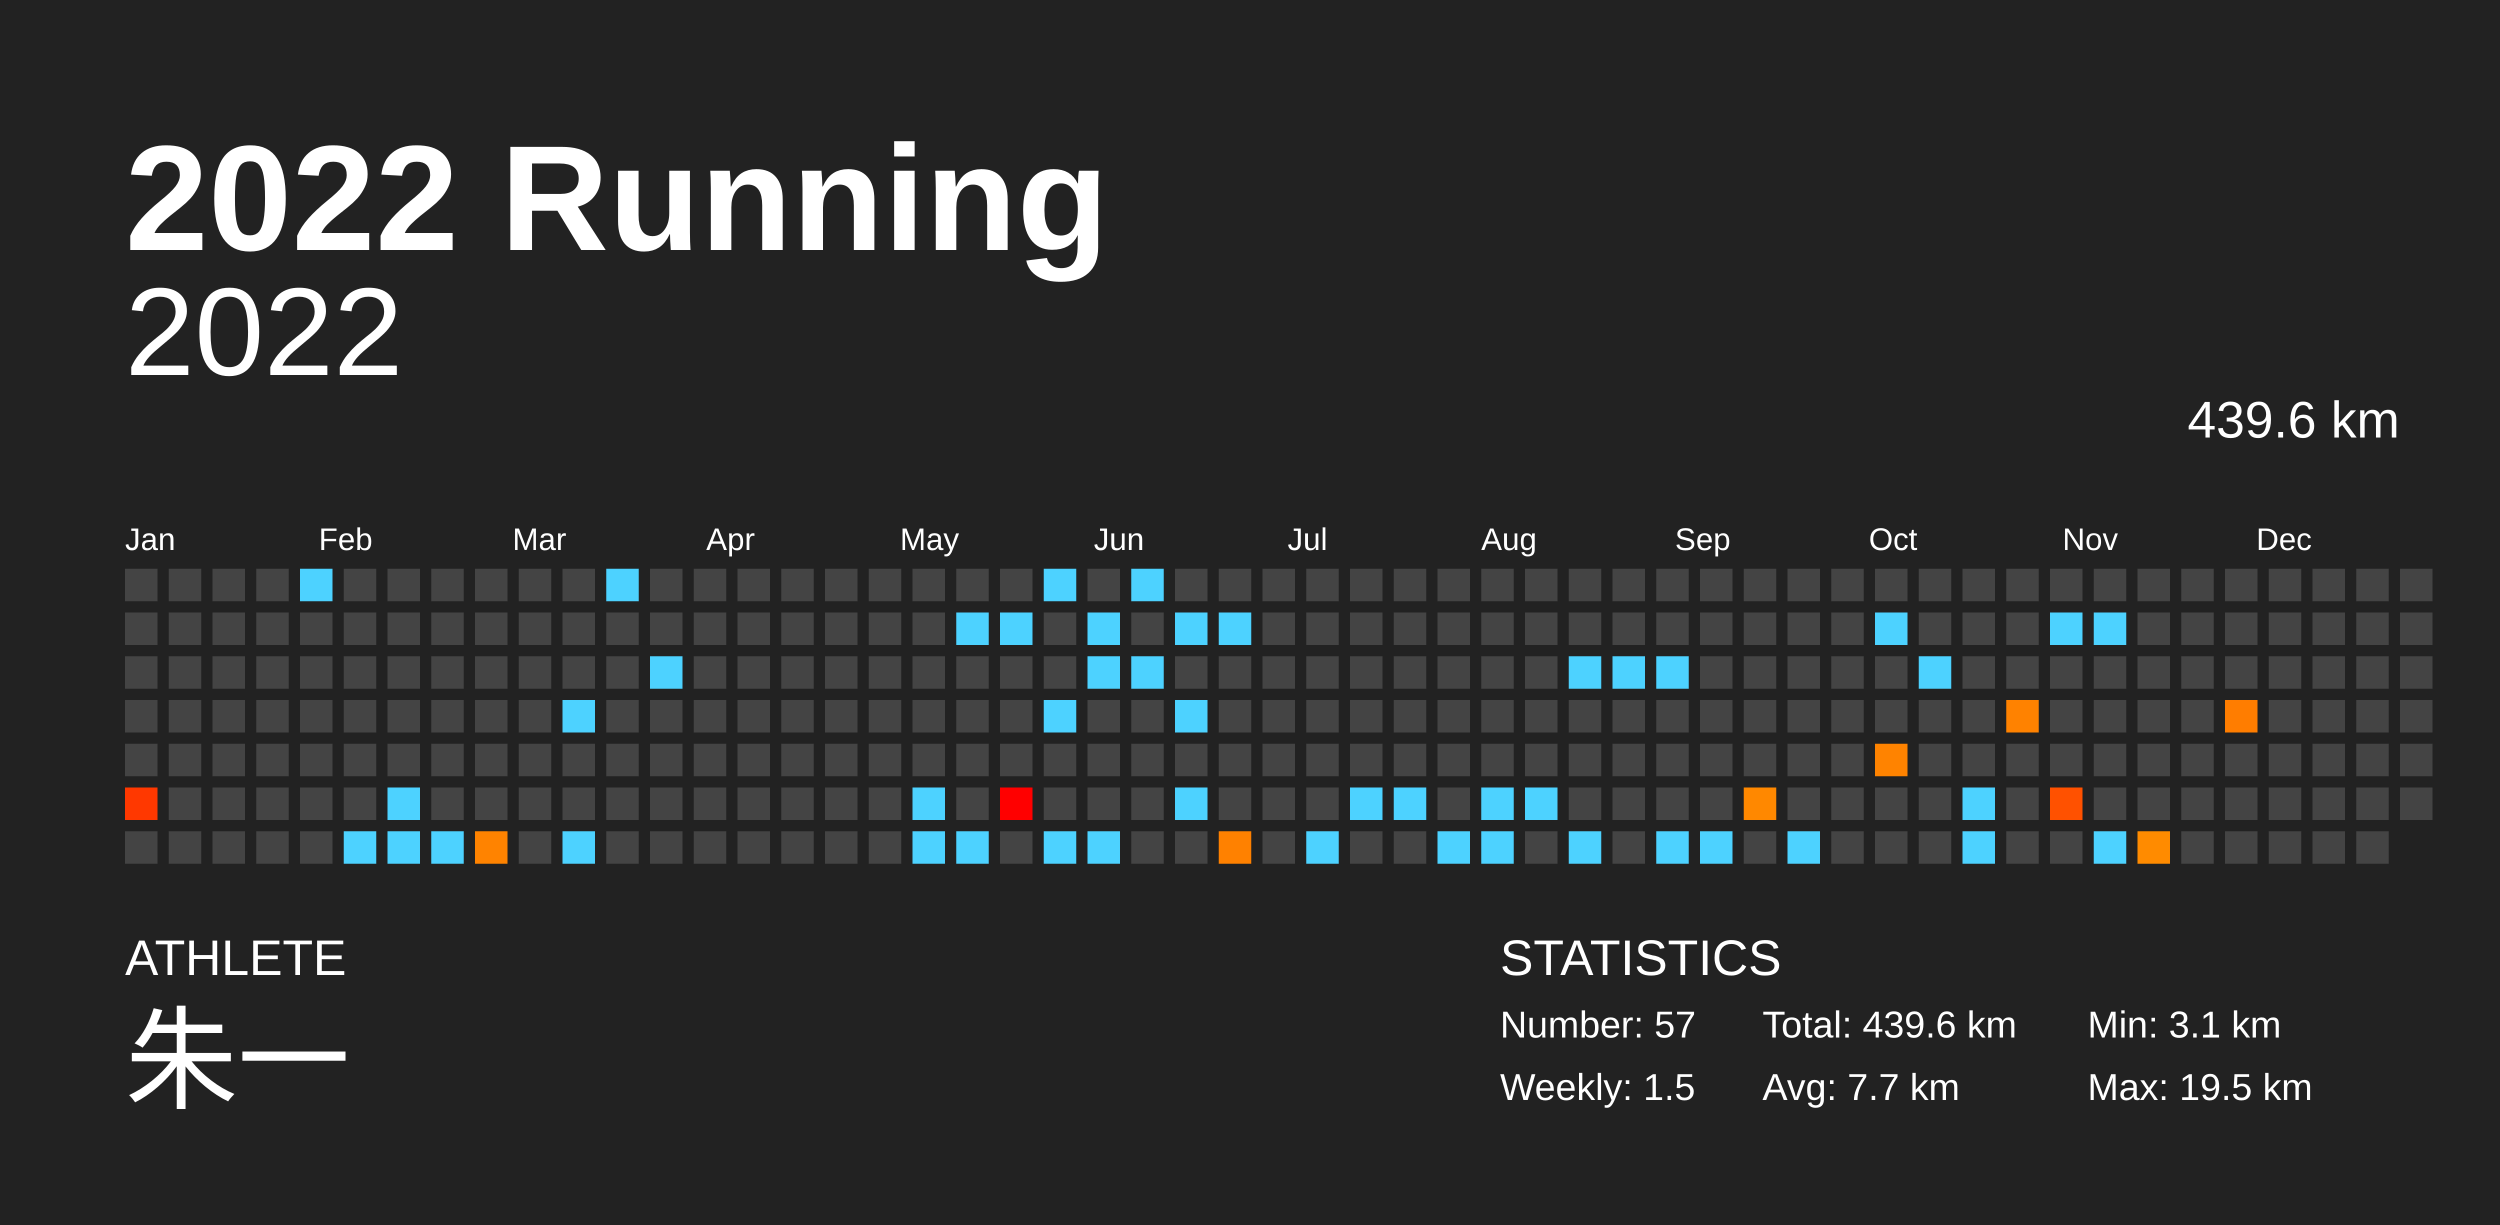
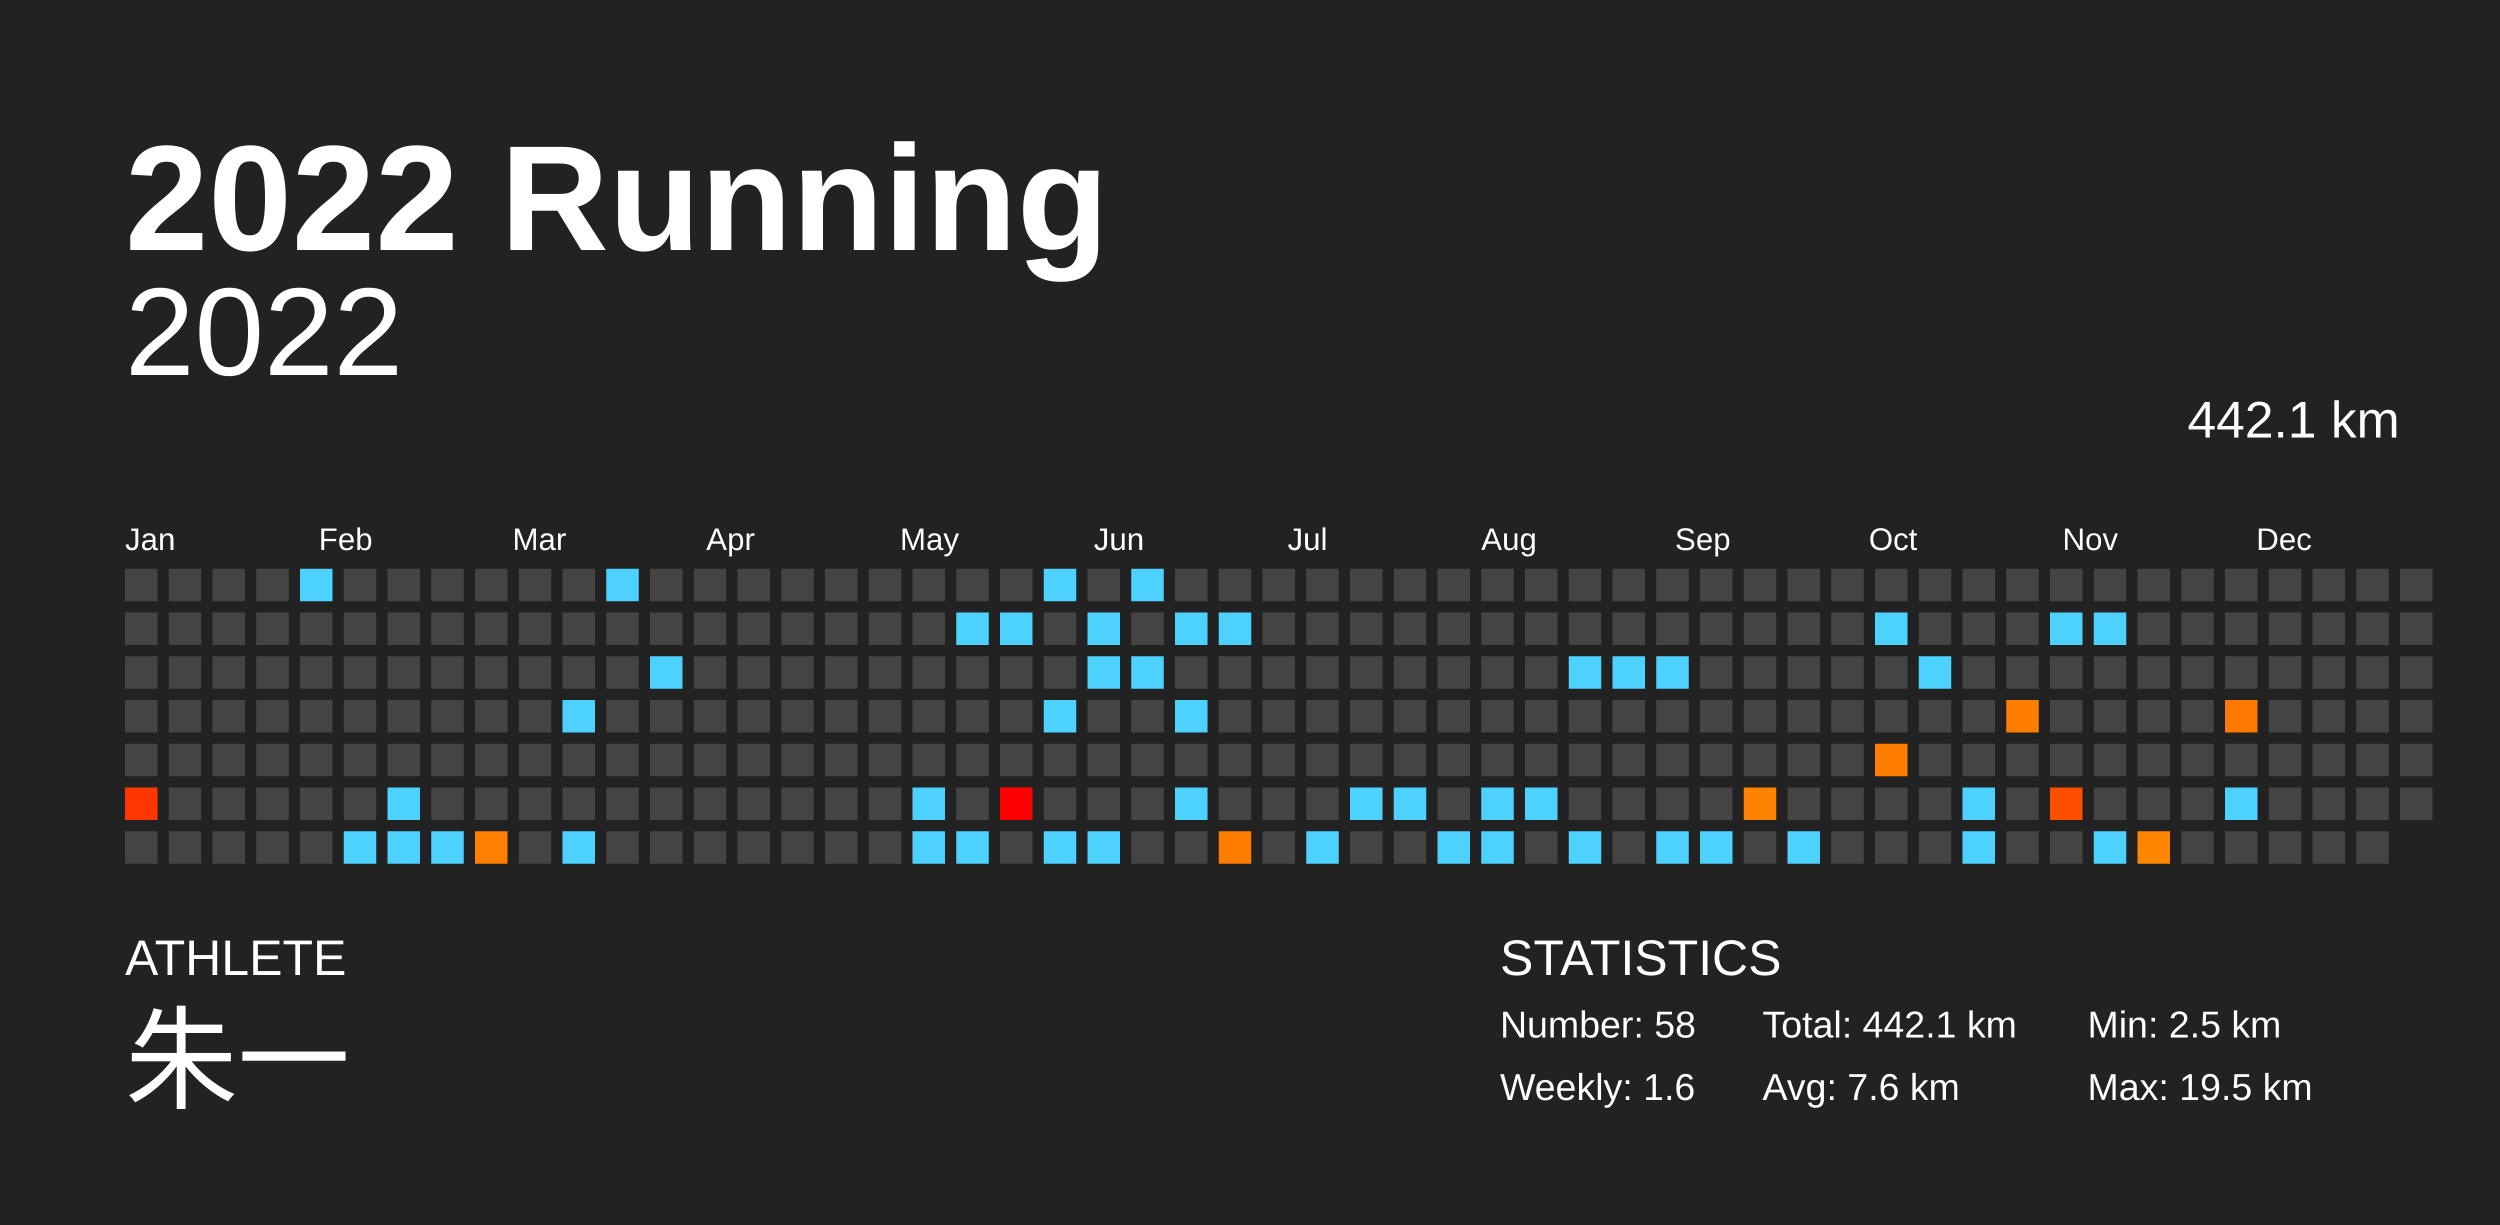
<svg xmlns="http://www.w3.org/2000/svg" baseProfile="full" height="98mm" version="1.1" viewBox="0,0,200,98" width="200mm">
  <defs />
  <rect fill="#222222" height="98" width="200" x="0" y="0" />
  <text fill="#FFFFFF" style="font-size:12px; font-family:Arial; font-weight:bold;" x="10" y="20">2022 Running</text>
  <text fill="#FFFFFF" style="font-size:4px; font-family:Arial" x="10" y="78">ATHLETE</text>
  <text fill="#FFFFFF" style="font-size:9px; font-family:Arial" x="10" y="88">朱一</text>
  <text fill="#FFFFFF" style="font-size:4px; font-family:Arial" x="120" y="78">STATISTICS</text>
-   <text fill="#FFFFFF" style="font-size:3px; font-family:Arial" x="120" y="83">Number: 57</text>
-   <text fill="#FFFFFF" style="font-size:3px; font-family:Arial" x="120" y="88">Weekly: 1.5</text>
-   <text fill="#FFFFFF" style="font-size:3px; font-family:Arial" x="141" y="83">Total: 439.6 km</text>
-   <text fill="#FFFFFF" style="font-size:3px; font-family:Arial" x="141" y="88">Avg: 7.7 km</text>
-   <text fill="#FFFFFF" style="font-size:3px; font-family:Arial" x="167" y="83">Min: 3.1 km</text>
+   <text fill="#FFFFFF" style="font-size:3px; font-family:Arial" x="120" y="83">Number: 58</text>
+   <text fill="#FFFFFF" style="font-size:3px; font-family:Arial" x="120" y="88">Weekly: 1.6</text>
+   <text fill="#FFFFFF" style="font-size:3px; font-family:Arial" x="141" y="83">Total: 442.1 km</text>
+   <text fill="#FFFFFF" style="font-size:3px; font-family:Arial" x="141" y="88">Avg: 7.6 km</text>
+   <text fill="#FFFFFF" style="font-size:3px; font-family:Arial" x="167" y="83">Min: 2.5 km</text>
  <text fill="#FFFFFF" style="font-size:3px; font-family:Arial" x="167" y="88">Max: 19.5 km</text>
  <text alignment-baseline="hanging" fill="#FFFFFF" style="font-size:10.0px; font-family:Arial;" x="10" y="30">2022</text>
-   <text alignment-baseline="hanging" fill="#FFFFFF" style="font-size:4.125px; font-family:Arial;" x="175" y="35">439.6 km</text>
+   <text alignment-baseline="hanging" fill="#FFFFFF" style="font-size:4.125px; font-family:Arial;" x="175" y="35">442.1 km</text>
  <text fill="#FFFFFF" style="font-size:2.5px; font-family:Arial" x="10.0" y="44">Jan</text>
  <text fill="#FFFFFF" style="font-size:2.5px; font-family:Arial" x="25.5" y="44">Feb</text>
  <text fill="#FFFFFF" style="font-size:2.5px; font-family:Arial" x="41.0" y="44">Mar</text>
  <text fill="#FFFFFF" style="font-size:2.5px; font-family:Arial" x="56.5" y="44">Apr</text>
  <text fill="#FFFFFF" style="font-size:2.5px; font-family:Arial" x="72.0" y="44">May</text>
  <text fill="#FFFFFF" style="font-size:2.5px; font-family:Arial" x="87.5" y="44">Jun</text>
  <text fill="#FFFFFF" style="font-size:2.5px; font-family:Arial" x="103.0" y="44">Jul</text>
  <text fill="#FFFFFF" style="font-size:2.5px; font-family:Arial" x="118.5" y="44">Aug</text>
  <text fill="#FFFFFF" style="font-size:2.5px; font-family:Arial" x="134.0" y="44">Sep</text>
  <text fill="#FFFFFF" style="font-size:2.5px; font-family:Arial" x="149.5" y="44">Oct</text>
  <text fill="#FFFFFF" style="font-size:2.5px; font-family:Arial" x="165.0" y="44">Nov</text>
  <text fill="#FFFFFF" style="font-size:2.5px; font-family:Arial" x="180.5" y="44">Dec</text>
  <rect fill="#444444" height="2.6" width="2.6" x="10.0" y="45.5" />
  <rect fill="#444444" height="2.6" width="2.6" x="10.0" y="49.0" />
  <rect fill="#444444" height="2.6" width="2.6" x="10.0" y="52.5" />
  <rect fill="#444444" height="2.6" width="2.6" x="10.0" y="56.0" />
  <rect fill="#444444" height="2.6" width="2.6" x="10.0" y="59.5" />
-   <rect fill="#ff3800" height="2.6" width="2.6" x="10.0" y="63.0" />
+   <rect fill="#ff3600" height="2.6" width="2.6" x="10.0" y="63.0" />
  <rect fill="#444444" height="2.6" width="2.6" x="10.0" y="66.5" />
  <rect fill="#444444" height="2.6" width="2.6" x="13.5" y="45.5" />
  <rect fill="#444444" height="2.6" width="2.6" x="13.5" y="49.0" />
  <rect fill="#444444" height="2.6" width="2.6" x="13.5" y="52.5" />
  <rect fill="#444444" height="2.6" width="2.6" x="13.5" y="56.0" />
  <rect fill="#444444" height="2.6" width="2.6" x="13.5" y="59.5" />
  <rect fill="#444444" height="2.6" width="2.6" x="13.5" y="63.0" />
  <rect fill="#444444" height="2.6" width="2.6" x="13.5" y="66.5" />
  <rect fill="#444444" height="2.6" width="2.6" x="17.0" y="45.5" />
  <rect fill="#444444" height="2.6" width="2.6" x="17.0" y="49.0" />
  <rect fill="#444444" height="2.6" width="2.6" x="17.0" y="52.5" />
  <rect fill="#444444" height="2.6" width="2.6" x="17.0" y="56.0" />
  <rect fill="#444444" height="2.6" width="2.6" x="17.0" y="59.5" />
  <rect fill="#444444" height="2.6" width="2.6" x="17.0" y="63.0" />
  <rect fill="#444444" height="2.6" width="2.6" x="17.0" y="66.5" />
  <rect fill="#444444" height="2.6" width="2.6" x="20.5" y="45.5" />
  <rect fill="#444444" height="2.6" width="2.6" x="20.5" y="49.0" />
  <rect fill="#444444" height="2.6" width="2.6" x="20.5" y="52.5" />
  <rect fill="#444444" height="2.6" width="2.6" x="20.5" y="56.0" />
  <rect fill="#444444" height="2.6" width="2.6" x="20.5" y="59.5" />
  <rect fill="#444444" height="2.6" width="2.6" x="20.5" y="63.0" />
  <rect fill="#444444" height="2.6" width="2.6" x="20.5" y="66.5" />
  <rect fill="#4dd2ff" height="2.6" width="2.6" x="24.0" y="45.5" />
  <rect fill="#444444" height="2.6" width="2.6" x="24.0" y="49.0" />
  <rect fill="#444444" height="2.6" width="2.6" x="24.0" y="52.5" />
  <rect fill="#444444" height="2.6" width="2.6" x="24.0" y="56.0" />
  <rect fill="#444444" height="2.6" width="2.6" x="24.0" y="59.5" />
  <rect fill="#444444" height="2.6" width="2.6" x="24.0" y="63.0" />
  <rect fill="#444444" height="2.6" width="2.6" x="24.0" y="66.5" />
  <rect fill="#444444" height="2.6" width="2.6" x="27.5" y="45.5" />
  <rect fill="#444444" height="2.6" width="2.6" x="27.5" y="49.0" />
  <rect fill="#444444" height="2.6" width="2.6" x="27.5" y="52.5" />
  <rect fill="#444444" height="2.6" width="2.6" x="27.5" y="56.0" />
  <rect fill="#444444" height="2.6" width="2.6" x="27.5" y="59.5" />
  <rect fill="#444444" height="2.6" width="2.6" x="27.5" y="63.0" />
  <rect fill="#4dd2ff" height="2.6" width="2.6" x="27.5" y="66.5" />
  <rect fill="#444444" height="2.6" width="2.6" x="31.0" y="45.5" />
  <rect fill="#444444" height="2.6" width="2.6" x="31.0" y="49.0" />
  <rect fill="#444444" height="2.6" width="2.6" x="31.0" y="52.5" />
  <rect fill="#444444" height="2.6" width="2.6" x="31.0" y="56.0" />
  <rect fill="#444444" height="2.6" width="2.6" x="31.0" y="59.5" />
  <rect fill="#4dd2ff" height="2.6" width="2.6" x="31.0" y="63.0" />
  <rect fill="#4dd2ff" height="2.6" width="2.6" x="31.0" y="66.5" />
  <rect fill="#444444" height="2.6" width="2.6" x="34.5" y="45.5" />
  <rect fill="#444444" height="2.6" width="2.6" x="34.5" y="49.0" />
  <rect fill="#444444" height="2.6" width="2.6" x="34.5" y="52.5" />
  <rect fill="#444444" height="2.6" width="2.6" x="34.5" y="56.0" />
  <rect fill="#444444" height="2.6" width="2.6" x="34.5" y="59.5" />
  <rect fill="#444444" height="2.6" width="2.6" x="34.5" y="63.0" />
  <rect fill="#4dd2ff" height="2.6" width="2.6" x="34.5" y="66.5" />
  <rect fill="#444444" height="2.6" width="2.6" x="38.0" y="45.5" />
  <rect fill="#444444" height="2.6" width="2.6" x="38.0" y="49.0" />
  <rect fill="#444444" height="2.6" width="2.6" x="38.0" y="52.5" />
  <rect fill="#444444" height="2.6" width="2.6" x="38.0" y="56.0" />
  <rect fill="#444444" height="2.6" width="2.6" x="38.0" y="59.5" />
  <rect fill="#444444" height="2.6" width="2.6" x="38.0" y="63.0" />
-   <rect fill="#ff8300" height="2.6" width="2.6" x="38.0" y="66.5" />
+   <rect fill="#ff7f00" height="2.6" width="2.6" x="38.0" y="66.5" />
  <rect fill="#444444" height="2.6" width="2.6" x="41.5" y="45.5" />
  <rect fill="#444444" height="2.6" width="2.6" x="41.5" y="49.0" />
  <rect fill="#444444" height="2.6" width="2.6" x="41.5" y="52.5" />
  <rect fill="#444444" height="2.6" width="2.6" x="41.5" y="56.0" />
  <rect fill="#444444" height="2.6" width="2.6" x="41.5" y="59.5" />
  <rect fill="#444444" height="2.6" width="2.6" x="41.5" y="63.0" />
  <rect fill="#444444" height="2.6" width="2.6" x="41.5" y="66.5" />
  <rect fill="#444444" height="2.6" width="2.6" x="45.0" y="45.5" />
  <rect fill="#444444" height="2.6" width="2.6" x="45.0" y="49.0" />
  <rect fill="#444444" height="2.6" width="2.6" x="45.0" y="52.5" />
  <rect fill="#4dd2ff" height="2.6" width="2.6" x="45.0" y="56.0" />
  <rect fill="#444444" height="2.6" width="2.6" x="45.0" y="59.5" />
  <rect fill="#444444" height="2.6" width="2.6" x="45.0" y="63.0" />
  <rect fill="#4dd2ff" height="2.6" width="2.6" x="45.0" y="66.5" />
  <rect fill="#4dd2ff" height="2.6" width="2.6" x="48.5" y="45.5" />
  <rect fill="#444444" height="2.6" width="2.6" x="48.5" y="49.0" />
  <rect fill="#444444" height="2.6" width="2.6" x="48.5" y="52.5" />
  <rect fill="#444444" height="2.6" width="2.6" x="48.5" y="56.0" />
  <rect fill="#444444" height="2.6" width="2.6" x="48.5" y="59.5" />
  <rect fill="#444444" height="2.6" width="2.6" x="48.5" y="63.0" />
  <rect fill="#444444" height="2.6" width="2.6" x="48.5" y="66.5" />
  <rect fill="#444444" height="2.6" width="2.6" x="52.0" y="45.5" />
  <rect fill="#444444" height="2.6" width="2.6" x="52.0" y="49.0" />
  <rect fill="#4dd2ff" height="2.6" width="2.6" x="52.0" y="52.5" />
  <rect fill="#444444" height="2.6" width="2.6" x="52.0" y="56.0" />
  <rect fill="#444444" height="2.6" width="2.6" x="52.0" y="59.5" />
  <rect fill="#444444" height="2.6" width="2.6" x="52.0" y="63.0" />
  <rect fill="#444444" height="2.6" width="2.6" x="52.0" y="66.5" />
  <rect fill="#444444" height="2.6" width="2.6" x="55.5" y="45.5" />
  <rect fill="#444444" height="2.6" width="2.6" x="55.5" y="49.0" />
  <rect fill="#444444" height="2.6" width="2.6" x="55.5" y="52.5" />
  <rect fill="#444444" height="2.6" width="2.6" x="55.5" y="56.0" />
  <rect fill="#444444" height="2.6" width="2.6" x="55.5" y="59.5" />
  <rect fill="#444444" height="2.6" width="2.6" x="55.5" y="63.0" />
  <rect fill="#444444" height="2.6" width="2.6" x="55.5" y="66.5" />
  <rect fill="#444444" height="2.6" width="2.6" x="59.0" y="45.5" />
  <rect fill="#444444" height="2.6" width="2.6" x="59.0" y="49.0" />
  <rect fill="#444444" height="2.6" width="2.6" x="59.0" y="52.5" />
  <rect fill="#444444" height="2.6" width="2.6" x="59.0" y="56.0" />
  <rect fill="#444444" height="2.6" width="2.6" x="59.0" y="59.5" />
  <rect fill="#444444" height="2.6" width="2.6" x="59.0" y="63.0" />
  <rect fill="#444444" height="2.6" width="2.6" x="59.0" y="66.5" />
  <rect fill="#444444" height="2.6" width="2.6" x="62.5" y="45.5" />
  <rect fill="#444444" height="2.6" width="2.6" x="62.5" y="49.0" />
  <rect fill="#444444" height="2.6" width="2.6" x="62.5" y="52.5" />
  <rect fill="#444444" height="2.6" width="2.6" x="62.5" y="56.0" />
  <rect fill="#444444" height="2.6" width="2.6" x="62.5" y="59.5" />
  <rect fill="#444444" height="2.6" width="2.6" x="62.5" y="63.0" />
  <rect fill="#444444" height="2.6" width="2.6" x="62.5" y="66.5" />
  <rect fill="#444444" height="2.6" width="2.6" x="66.0" y="45.5" />
  <rect fill="#444444" height="2.6" width="2.6" x="66.0" y="49.0" />
  <rect fill="#444444" height="2.6" width="2.6" x="66.0" y="52.5" />
  <rect fill="#444444" height="2.6" width="2.6" x="66.0" y="56.0" />
  <rect fill="#444444" height="2.6" width="2.6" x="66.0" y="59.5" />
  <rect fill="#444444" height="2.6" width="2.6" x="66.0" y="63.0" />
  <rect fill="#444444" height="2.6" width="2.6" x="66.0" y="66.5" />
  <rect fill="#444444" height="2.6" width="2.6" x="69.5" y="45.5" />
  <rect fill="#444444" height="2.6" width="2.6" x="69.5" y="49.0" />
  <rect fill="#444444" height="2.6" width="2.6" x="69.5" y="52.5" />
  <rect fill="#444444" height="2.6" width="2.6" x="69.5" y="56.0" />
  <rect fill="#444444" height="2.6" width="2.6" x="69.5" y="59.5" />
  <rect fill="#444444" height="2.6" width="2.6" x="69.5" y="63.0" />
  <rect fill="#444444" height="2.6" width="2.6" x="69.5" y="66.5" />
  <rect fill="#444444" height="2.6" width="2.6" x="73.0" y="45.5" />
  <rect fill="#444444" height="2.6" width="2.6" x="73.0" y="49.0" />
  <rect fill="#444444" height="2.6" width="2.6" x="73.0" y="52.5" />
  <rect fill="#444444" height="2.6" width="2.6" x="73.0" y="56.0" />
  <rect fill="#444444" height="2.6" width="2.6" x="73.0" y="59.5" />
  <rect fill="#4dd2ff" height="2.6" width="2.6" x="73.0" y="63.0" />
  <rect fill="#4dd2ff" height="2.6" width="2.6" x="73.0" y="66.5" />
  <rect fill="#444444" height="2.6" width="2.6" x="76.5" y="45.5" />
  <rect fill="#4dd2ff" height="2.6" width="2.6" x="76.5" y="49.0" />
  <rect fill="#444444" height="2.6" width="2.6" x="76.5" y="52.5" />
  <rect fill="#444444" height="2.6" width="2.6" x="76.5" y="56.0" />
  <rect fill="#444444" height="2.6" width="2.6" x="76.5" y="59.5" />
  <rect fill="#444444" height="2.6" width="2.6" x="76.5" y="63.0" />
  <rect fill="#4dd2ff" height="2.6" width="2.6" x="76.5" y="66.5" />
  <rect fill="#444444" height="2.6" width="2.6" x="80.0" y="45.5" />
  <rect fill="#4dd2ff" height="2.6" width="2.6" x="80.0" y="49.0" />
  <rect fill="#444444" height="2.6" width="2.6" x="80.0" y="52.5" />
  <rect fill="#444444" height="2.6" width="2.6" x="80.0" y="56.0" />
  <rect fill="#444444" height="2.6" width="2.6" x="80.0" y="59.5" />
  <rect fill="#ff0000" height="2.6" width="2.6" x="80.0" y="63.0" />
  <rect fill="#444444" height="2.6" width="2.6" x="80.0" y="66.5" />
  <rect fill="#4dd2ff" height="2.6" width="2.6" x="83.5" y="45.5" />
  <rect fill="#444444" height="2.6" width="2.6" x="83.5" y="49.0" />
  <rect fill="#444444" height="2.6" width="2.6" x="83.5" y="52.5" />
  <rect fill="#4dd2ff" height="2.6" width="2.6" x="83.5" y="56.0" />
  <rect fill="#444444" height="2.6" width="2.6" x="83.5" y="59.5" />
  <rect fill="#444444" height="2.6" width="2.6" x="83.5" y="63.0" />
  <rect fill="#4dd2ff" height="2.6" width="2.6" x="83.5" y="66.5" />
  <rect fill="#444444" height="2.6" width="2.6" x="87.0" y="45.5" />
  <rect fill="#4dd2ff" height="2.6" width="2.6" x="87.0" y="49.0" />
  <rect fill="#4dd2ff" height="2.6" width="2.6" x="87.0" y="52.5" />
  <rect fill="#444444" height="2.6" width="2.6" x="87.0" y="56.0" />
  <rect fill="#444444" height="2.6" width="2.6" x="87.0" y="59.5" />
  <rect fill="#444444" height="2.6" width="2.6" x="87.0" y="63.0" />
  <rect fill="#4dd2ff" height="2.6" width="2.6" x="87.0" y="66.5" />
  <rect fill="#4dd2ff" height="2.6" width="2.6" x="90.5" y="45.5" />
  <rect fill="#444444" height="2.6" width="2.6" x="90.5" y="49.0" />
  <rect fill="#4dd2ff" height="2.6" width="2.6" x="90.5" y="52.5" />
  <rect fill="#444444" height="2.6" width="2.6" x="90.5" y="56.0" />
  <rect fill="#444444" height="2.6" width="2.6" x="90.5" y="59.5" />
  <rect fill="#444444" height="2.6" width="2.6" x="90.5" y="63.0" />
  <rect fill="#444444" height="2.6" width="2.6" x="90.5" y="66.5" />
  <rect fill="#444444" height="2.6" width="2.6" x="94.0" y="45.5" />
  <rect fill="#4dd2ff" height="2.6" width="2.6" x="94.0" y="49.0" />
  <rect fill="#444444" height="2.6" width="2.6" x="94.0" y="52.5" />
  <rect fill="#4dd2ff" height="2.6" width="2.6" x="94.0" y="56.0" />
  <rect fill="#444444" height="2.6" width="2.6" x="94.0" y="59.5" />
  <rect fill="#4dd2ff" height="2.6" width="2.6" x="94.0" y="63.0" />
  <rect fill="#444444" height="2.6" width="2.6" x="94.0" y="66.5" />
  <rect fill="#444444" height="2.6" width="2.6" x="97.5" y="45.5" />
  <rect fill="#4dd2ff" height="2.6" width="2.6" x="97.5" y="49.0" />
  <rect fill="#444444" height="2.6" width="2.6" x="97.5" y="52.5" />
  <rect fill="#444444" height="2.6" width="2.6" x="97.5" y="56.0" />
  <rect fill="#444444" height="2.6" width="2.6" x="97.5" y="59.5" />
  <rect fill="#444444" height="2.6" width="2.6" x="97.5" y="63.0" />
-   <rect fill="#ff8100" height="2.6" width="2.6" x="97.5" y="66.5" />
+   <rect fill="#ff7d00" height="2.6" width="2.6" x="97.5" y="66.5" />
  <rect fill="#444444" height="2.6" width="2.6" x="101.0" y="45.5" />
  <rect fill="#444444" height="2.6" width="2.6" x="101.0" y="49.0" />
  <rect fill="#444444" height="2.6" width="2.6" x="101.0" y="52.5" />
  <rect fill="#444444" height="2.6" width="2.6" x="101.0" y="56.0" />
  <rect fill="#444444" height="2.6" width="2.6" x="101.0" y="59.5" />
  <rect fill="#444444" height="2.6" width="2.6" x="101.0" y="63.0" />
  <rect fill="#444444" height="2.6" width="2.6" x="101.0" y="66.5" />
  <rect fill="#444444" height="2.6" width="2.6" x="104.5" y="45.5" />
  <rect fill="#444444" height="2.6" width="2.6" x="104.5" y="49.0" />
  <rect fill="#444444" height="2.6" width="2.6" x="104.5" y="52.5" />
  <rect fill="#444444" height="2.6" width="2.6" x="104.5" y="56.0" />
  <rect fill="#444444" height="2.6" width="2.6" x="104.5" y="59.5" />
  <rect fill="#444444" height="2.6" width="2.6" x="104.5" y="63.0" />
  <rect fill="#4dd2ff" height="2.6" width="2.6" x="104.5" y="66.5" />
  <rect fill="#444444" height="2.6" width="2.6" x="108.0" y="45.5" />
  <rect fill="#444444" height="2.6" width="2.6" x="108.0" y="49.0" />
  <rect fill="#444444" height="2.6" width="2.6" x="108.0" y="52.5" />
  <rect fill="#444444" height="2.6" width="2.6" x="108.0" y="56.0" />
  <rect fill="#444444" height="2.6" width="2.6" x="108.0" y="59.5" />
  <rect fill="#4dd2ff" height="2.6" width="2.6" x="108.0" y="63.0" />
  <rect fill="#444444" height="2.6" width="2.6" x="108.0" y="66.5" />
  <rect fill="#444444" height="2.6" width="2.6" x="111.5" y="45.5" />
  <rect fill="#444444" height="2.6" width="2.6" x="111.5" y="49.0" />
  <rect fill="#444444" height="2.6" width="2.6" x="111.5" y="52.5" />
  <rect fill="#444444" height="2.6" width="2.6" x="111.5" y="56.0" />
  <rect fill="#444444" height="2.6" width="2.6" x="111.5" y="59.5" />
  <rect fill="#4dd2ff" height="2.6" width="2.6" x="111.5" y="63.0" />
  <rect fill="#444444" height="2.6" width="2.6" x="111.5" y="66.5" />
  <rect fill="#444444" height="2.6" width="2.6" x="115.0" y="45.5" />
  <rect fill="#444444" height="2.6" width="2.6" x="115.0" y="49.0" />
  <rect fill="#444444" height="2.6" width="2.6" x="115.0" y="52.5" />
  <rect fill="#444444" height="2.6" width="2.6" x="115.0" y="56.0" />
  <rect fill="#444444" height="2.6" width="2.6" x="115.0" y="59.5" />
  <rect fill="#444444" height="2.6" width="2.6" x="115.0" y="63.0" />
  <rect fill="#4dd2ff" height="2.6" width="2.6" x="115.0" y="66.5" />
  <rect fill="#444444" height="2.6" width="2.6" x="118.5" y="45.5" />
  <rect fill="#444444" height="2.6" width="2.6" x="118.5" y="49.0" />
  <rect fill="#444444" height="2.6" width="2.6" x="118.5" y="52.5" />
  <rect fill="#444444" height="2.6" width="2.6" x="118.5" y="56.0" />
  <rect fill="#444444" height="2.6" width="2.6" x="118.5" y="59.5" />
  <rect fill="#4dd2ff" height="2.6" width="2.6" x="118.5" y="63.0" />
  <rect fill="#4dd2ff" height="2.6" width="2.6" x="118.5" y="66.5" />
  <rect fill="#444444" height="2.6" width="2.6" x="122.0" y="45.5" />
  <rect fill="#444444" height="2.6" width="2.6" x="122.0" y="49.0" />
  <rect fill="#444444" height="2.6" width="2.6" x="122.0" y="52.5" />
  <rect fill="#444444" height="2.6" width="2.6" x="122.0" y="56.0" />
  <rect fill="#444444" height="2.6" width="2.6" x="122.0" y="59.5" />
  <rect fill="#4dd2ff" height="2.6" width="2.6" x="122.0" y="63.0" />
  <rect fill="#444444" height="2.6" width="2.6" x="122.0" y="66.5" />
  <rect fill="#444444" height="2.6" width="2.6" x="125.5" y="45.5" />
  <rect fill="#444444" height="2.6" width="2.6" x="125.5" y="49.0" />
  <rect fill="#4dd2ff" height="2.6" width="2.6" x="125.5" y="52.5" />
  <rect fill="#444444" height="2.6" width="2.6" x="125.5" y="56.0" />
  <rect fill="#444444" height="2.6" width="2.6" x="125.5" y="59.5" />
  <rect fill="#444444" height="2.6" width="2.6" x="125.5" y="63.0" />
  <rect fill="#4dd2ff" height="2.6" width="2.6" x="125.5" y="66.5" />
  <rect fill="#444444" height="2.6" width="2.6" x="129.0" y="45.5" />
  <rect fill="#444444" height="2.6" width="2.6" x="129.0" y="49.0" />
  <rect fill="#4dd2ff" height="2.6" width="2.6" x="129.0" y="52.5" />
  <rect fill="#444444" height="2.6" width="2.6" x="129.0" y="56.0" />
  <rect fill="#444444" height="2.6" width="2.6" x="129.0" y="59.5" />
  <rect fill="#444444" height="2.6" width="2.6" x="129.0" y="63.0" />
  <rect fill="#444444" height="2.6" width="2.6" x="129.0" y="66.5" />
  <rect fill="#444444" height="2.6" width="2.6" x="132.5" y="45.5" />
  <rect fill="#444444" height="2.6" width="2.6" x="132.5" y="49.0" />
  <rect fill="#4dd2ff" height="2.6" width="2.6" x="132.5" y="52.5" />
  <rect fill="#444444" height="2.6" width="2.6" x="132.5" y="56.0" />
  <rect fill="#444444" height="2.6" width="2.6" x="132.5" y="59.5" />
  <rect fill="#444444" height="2.6" width="2.6" x="132.5" y="63.0" />
  <rect fill="#4dd2ff" height="2.6" width="2.6" x="132.5" y="66.5" />
  <rect fill="#444444" height="2.6" width="2.6" x="136.0" y="45.5" />
  <rect fill="#444444" height="2.6" width="2.6" x="136.0" y="49.0" />
  <rect fill="#444444" height="2.6" width="2.6" x="136.0" y="52.5" />
  <rect fill="#444444" height="2.6" width="2.6" x="136.0" y="56.0" />
  <rect fill="#444444" height="2.6" width="2.6" x="136.0" y="59.5" />
  <rect fill="#444444" height="2.6" width="2.6" x="136.0" y="63.0" />
  <rect fill="#4dd2ff" height="2.6" width="2.6" x="136.0" y="66.5" />
  <rect fill="#444444" height="2.6" width="2.6" x="139.5" y="45.5" />
  <rect fill="#444444" height="2.6" width="2.6" x="139.5" y="49.0" />
  <rect fill="#444444" height="2.6" width="2.6" x="139.5" y="52.5" />
  <rect fill="#444444" height="2.6" width="2.6" x="139.5" y="56.0" />
  <rect fill="#444444" height="2.6" width="2.6" x="139.5" y="59.5" />
-   <rect fill="#ff8800" height="2.6" width="2.6" x="139.5" y="63.0" />
+   <rect fill="#ff8300" height="2.6" width="2.6" x="139.5" y="63.0" />
  <rect fill="#444444" height="2.6" width="2.6" x="139.5" y="66.5" />
  <rect fill="#444444" height="2.6" width="2.6" x="143.0" y="45.5" />
  <rect fill="#444444" height="2.6" width="2.6" x="143.0" y="49.0" />
  <rect fill="#444444" height="2.6" width="2.6" x="143.0" y="52.5" />
  <rect fill="#444444" height="2.6" width="2.6" x="143.0" y="56.0" />
  <rect fill="#444444" height="2.6" width="2.6" x="143.0" y="59.5" />
  <rect fill="#444444" height="2.6" width="2.6" x="143.0" y="63.0" />
  <rect fill="#4dd2ff" height="2.6" width="2.6" x="143.0" y="66.5" />
  <rect fill="#444444" height="2.6" width="2.6" x="146.5" y="45.5" />
  <rect fill="#444444" height="2.6" width="2.6" x="146.5" y="49.0" />
  <rect fill="#444444" height="2.6" width="2.6" x="146.5" y="52.5" />
  <rect fill="#444444" height="2.6" width="2.6" x="146.5" y="56.0" />
  <rect fill="#444444" height="2.6" width="2.6" x="146.5" y="59.5" />
  <rect fill="#444444" height="2.6" width="2.6" x="146.5" y="63.0" />
  <rect fill="#444444" height="2.6" width="2.6" x="146.5" y="66.5" />
  <rect fill="#444444" height="2.6" width="2.6" x="150.0" y="45.5" />
  <rect fill="#4dd2ff" height="2.6" width="2.6" x="150.0" y="49.0" />
  <rect fill="#444444" height="2.6" width="2.6" x="150.0" y="52.5" />
  <rect fill="#444444" height="2.6" width="2.6" x="150.0" y="56.0" />
-   <rect fill="#ff8300" height="2.6" width="2.6" x="150.0" y="59.5" />
+   <rect fill="#ff7e00" height="2.6" width="2.6" x="150.0" y="59.5" />
  <rect fill="#444444" height="2.6" width="2.6" x="150.0" y="63.0" />
  <rect fill="#444444" height="2.6" width="2.6" x="150.0" y="66.5" />
  <rect fill="#444444" height="2.6" width="2.6" x="153.5" y="45.5" />
  <rect fill="#444444" height="2.6" width="2.6" x="153.5" y="49.0" />
  <rect fill="#4dd2ff" height="2.6" width="2.6" x="153.5" y="52.5" />
  <rect fill="#444444" height="2.6" width="2.6" x="153.5" y="56.0" />
  <rect fill="#444444" height="2.6" width="2.6" x="153.5" y="59.5" />
  <rect fill="#444444" height="2.6" width="2.6" x="153.5" y="63.0" />
  <rect fill="#444444" height="2.6" width="2.6" x="153.5" y="66.5" />
  <rect fill="#444444" height="2.6" width="2.6" x="157.0" y="45.5" />
  <rect fill="#444444" height="2.6" width="2.6" x="157.0" y="49.0" />
  <rect fill="#444444" height="2.6" width="2.6" x="157.0" y="52.5" />
  <rect fill="#444444" height="2.6" width="2.6" x="157.0" y="56.0" />
  <rect fill="#444444" height="2.6" width="2.6" x="157.0" y="59.5" />
  <rect fill="#4dd2ff" height="2.6" width="2.6" x="157.0" y="63.0" />
  <rect fill="#4dd2ff" height="2.6" width="2.6" x="157.0" y="66.5" />
  <rect fill="#444444" height="2.6" width="2.6" x="160.5" y="45.5" />
  <rect fill="#444444" height="2.6" width="2.6" x="160.5" y="49.0" />
  <rect fill="#444444" height="2.6" width="2.6" x="160.5" y="52.5" />
-   <rect fill="#ff8200" height="2.6" width="2.6" x="160.5" y="56.0" />
+   <rect fill="#ff7e00" height="2.6" width="2.6" x="160.5" y="56.0" />
  <rect fill="#444444" height="2.6" width="2.6" x="160.5" y="59.5" />
  <rect fill="#444444" height="2.6" width="2.6" x="160.5" y="63.0" />
  <rect fill="#444444" height="2.6" width="2.6" x="160.5" y="66.5" />
  <rect fill="#444444" height="2.6" width="2.6" x="164.0" y="45.5" />
  <rect fill="#4dd2ff" height="2.6" width="2.6" x="164.0" y="49.0" />
  <rect fill="#444444" height="2.6" width="2.6" x="164.0" y="52.5" />
  <rect fill="#444444" height="2.6" width="2.6" x="164.0" y="56.0" />
  <rect fill="#444444" height="2.6" width="2.6" x="164.0" y="59.5" />
-   <rect fill="#ff5100" height="2.6" width="2.6" x="164.0" y="63.0" />
+   <rect fill="#ff4e00" height="2.6" width="2.6" x="164.0" y="63.0" />
  <rect fill="#444444" height="2.6" width="2.6" x="164.0" y="66.5" />
  <rect fill="#444444" height="2.6" width="2.6" x="167.5" y="45.5" />
  <rect fill="#4dd2ff" height="2.6" width="2.6" x="167.5" y="49.0" />
  <rect fill="#444444" height="2.6" width="2.6" x="167.5" y="52.5" />
  <rect fill="#444444" height="2.6" width="2.6" x="167.5" y="56.0" />
  <rect fill="#444444" height="2.6" width="2.6" x="167.5" y="59.5" />
  <rect fill="#444444" height="2.6" width="2.6" x="167.5" y="63.0" />
  <rect fill="#4dd2ff" height="2.6" width="2.6" x="167.5" y="66.5" />
  <rect fill="#444444" height="2.6" width="2.6" x="171.0" y="45.5" />
  <rect fill="#444444" height="2.6" width="2.6" x="171.0" y="49.0" />
  <rect fill="#444444" height="2.6" width="2.6" x="171.0" y="52.5" />
  <rect fill="#444444" height="2.6" width="2.6" x="171.0" y="56.0" />
  <rect fill="#444444" height="2.6" width="2.6" x="171.0" y="59.5" />
  <rect fill="#444444" height="2.6" width="2.6" x="171.0" y="63.0" />
-   <rect fill="#ff8b00" height="2.6" width="2.6" x="171.0" y="66.5" />
+   <rect fill="#ff8600" height="2.6" width="2.6" x="171.0" y="66.5" />
  <rect fill="#444444" height="2.6" width="2.6" x="174.5" y="45.5" />
  <rect fill="#444444" height="2.6" width="2.6" x="174.5" y="49.0" />
  <rect fill="#444444" height="2.6" width="2.6" x="174.5" y="52.5" />
  <rect fill="#444444" height="2.6" width="2.6" x="174.5" y="56.0" />
  <rect fill="#444444" height="2.6" width="2.6" x="174.5" y="59.5" />
  <rect fill="#444444" height="2.6" width="2.6" x="174.5" y="63.0" />
  <rect fill="#444444" height="2.6" width="2.6" x="174.5" y="66.5" />
  <rect fill="#444444" height="2.6" width="2.6" x="178.0" y="45.5" />
  <rect fill="#444444" height="2.6" width="2.6" x="178.0" y="49.0" />
  <rect fill="#444444" height="2.6" width="2.6" x="178.0" y="52.5" />
-   <rect fill="#ff7d00" height="2.6" width="2.6" x="178.0" y="56.0" />
+   <rect fill="#ff7900" height="2.6" width="2.6" x="178.0" y="56.0" />
  <rect fill="#444444" height="2.6" width="2.6" x="178.0" y="59.5" />
-   <rect fill="#444444" height="2.6" width="2.6" x="178.0" y="63.0" />
+   <rect fill="#4dd2ff" height="2.6" width="2.6" x="178.0" y="63.0" />
  <rect fill="#444444" height="2.6" width="2.6" x="178.0" y="66.5" />
  <rect fill="#444444" height="2.6" width="2.6" x="181.5" y="45.5" />
  <rect fill="#444444" height="2.6" width="2.6" x="181.5" y="49.0" />
  <rect fill="#444444" height="2.6" width="2.6" x="181.5" y="52.5" />
  <rect fill="#444444" height="2.6" width="2.6" x="181.5" y="56.0" />
  <rect fill="#444444" height="2.6" width="2.6" x="181.5" y="59.5" />
  <rect fill="#444444" height="2.6" width="2.6" x="181.5" y="63.0" />
  <rect fill="#444444" height="2.6" width="2.6" x="181.5" y="66.5" />
  <rect fill="#444444" height="2.6" width="2.6" x="185.0" y="45.5" />
  <rect fill="#444444" height="2.6" width="2.6" x="185.0" y="49.0" />
  <rect fill="#444444" height="2.6" width="2.6" x="185.0" y="52.5" />
  <rect fill="#444444" height="2.6" width="2.6" x="185.0" y="56.0" />
  <rect fill="#444444" height="2.6" width="2.6" x="185.0" y="59.5" />
  <rect fill="#444444" height="2.6" width="2.6" x="185.0" y="63.0" />
  <rect fill="#444444" height="2.6" width="2.6" x="185.0" y="66.5" />
  <rect fill="#444444" height="2.6" width="2.6" x="188.5" y="45.5" />
  <rect fill="#444444" height="2.6" width="2.6" x="188.5" y="49.0" />
  <rect fill="#444444" height="2.6" width="2.6" x="188.5" y="52.5" />
  <rect fill="#444444" height="2.6" width="2.6" x="188.5" y="56.0" />
  <rect fill="#444444" height="2.6" width="2.6" x="188.5" y="59.5" />
  <rect fill="#444444" height="2.6" width="2.6" x="188.5" y="63.0" />
  <rect fill="#444444" height="2.6" width="2.6" x="188.5" y="66.5" />
  <rect fill="#444444" height="2.6" width="2.6" x="192.0" y="45.5" />
  <rect fill="#444444" height="2.6" width="2.6" x="192.0" y="49.0" />
  <rect fill="#444444" height="2.6" width="2.6" x="192.0" y="52.5" />
  <rect fill="#444444" height="2.6" width="2.6" x="192.0" y="56.0" />
  <rect fill="#444444" height="2.6" width="2.6" x="192.0" y="59.5" />
  <rect fill="#444444" height="2.6" width="2.6" x="192.0" y="63.0" />
</svg>
